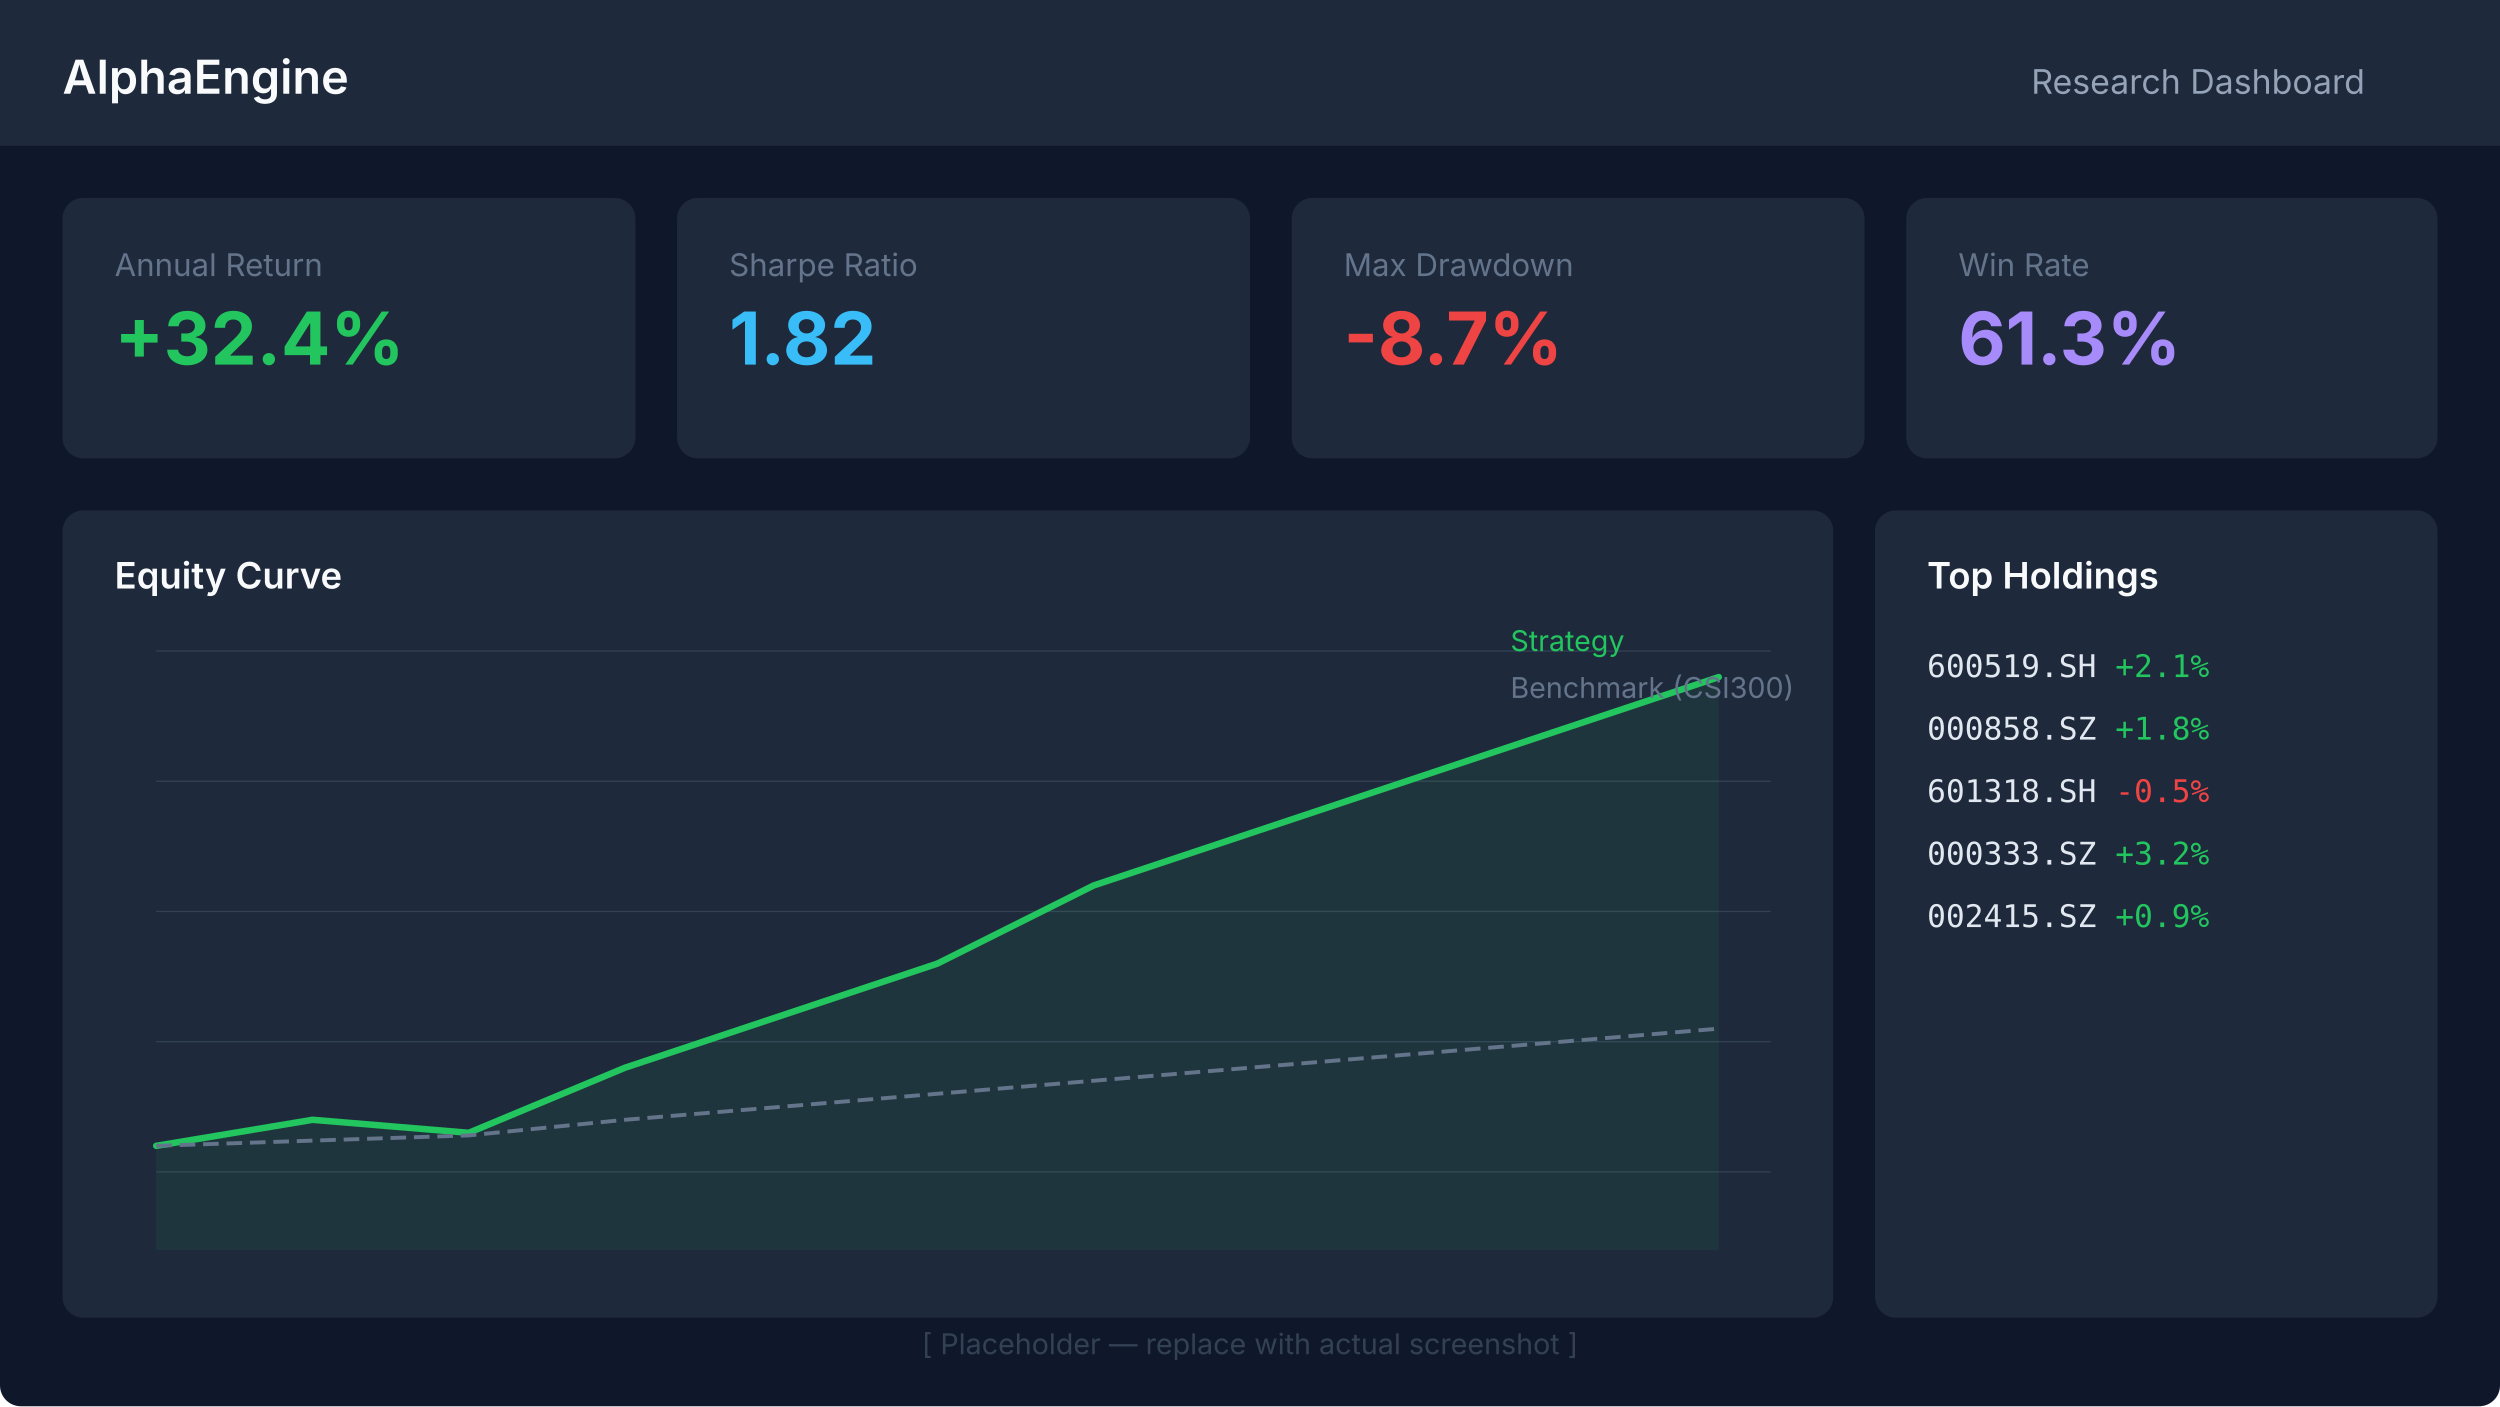
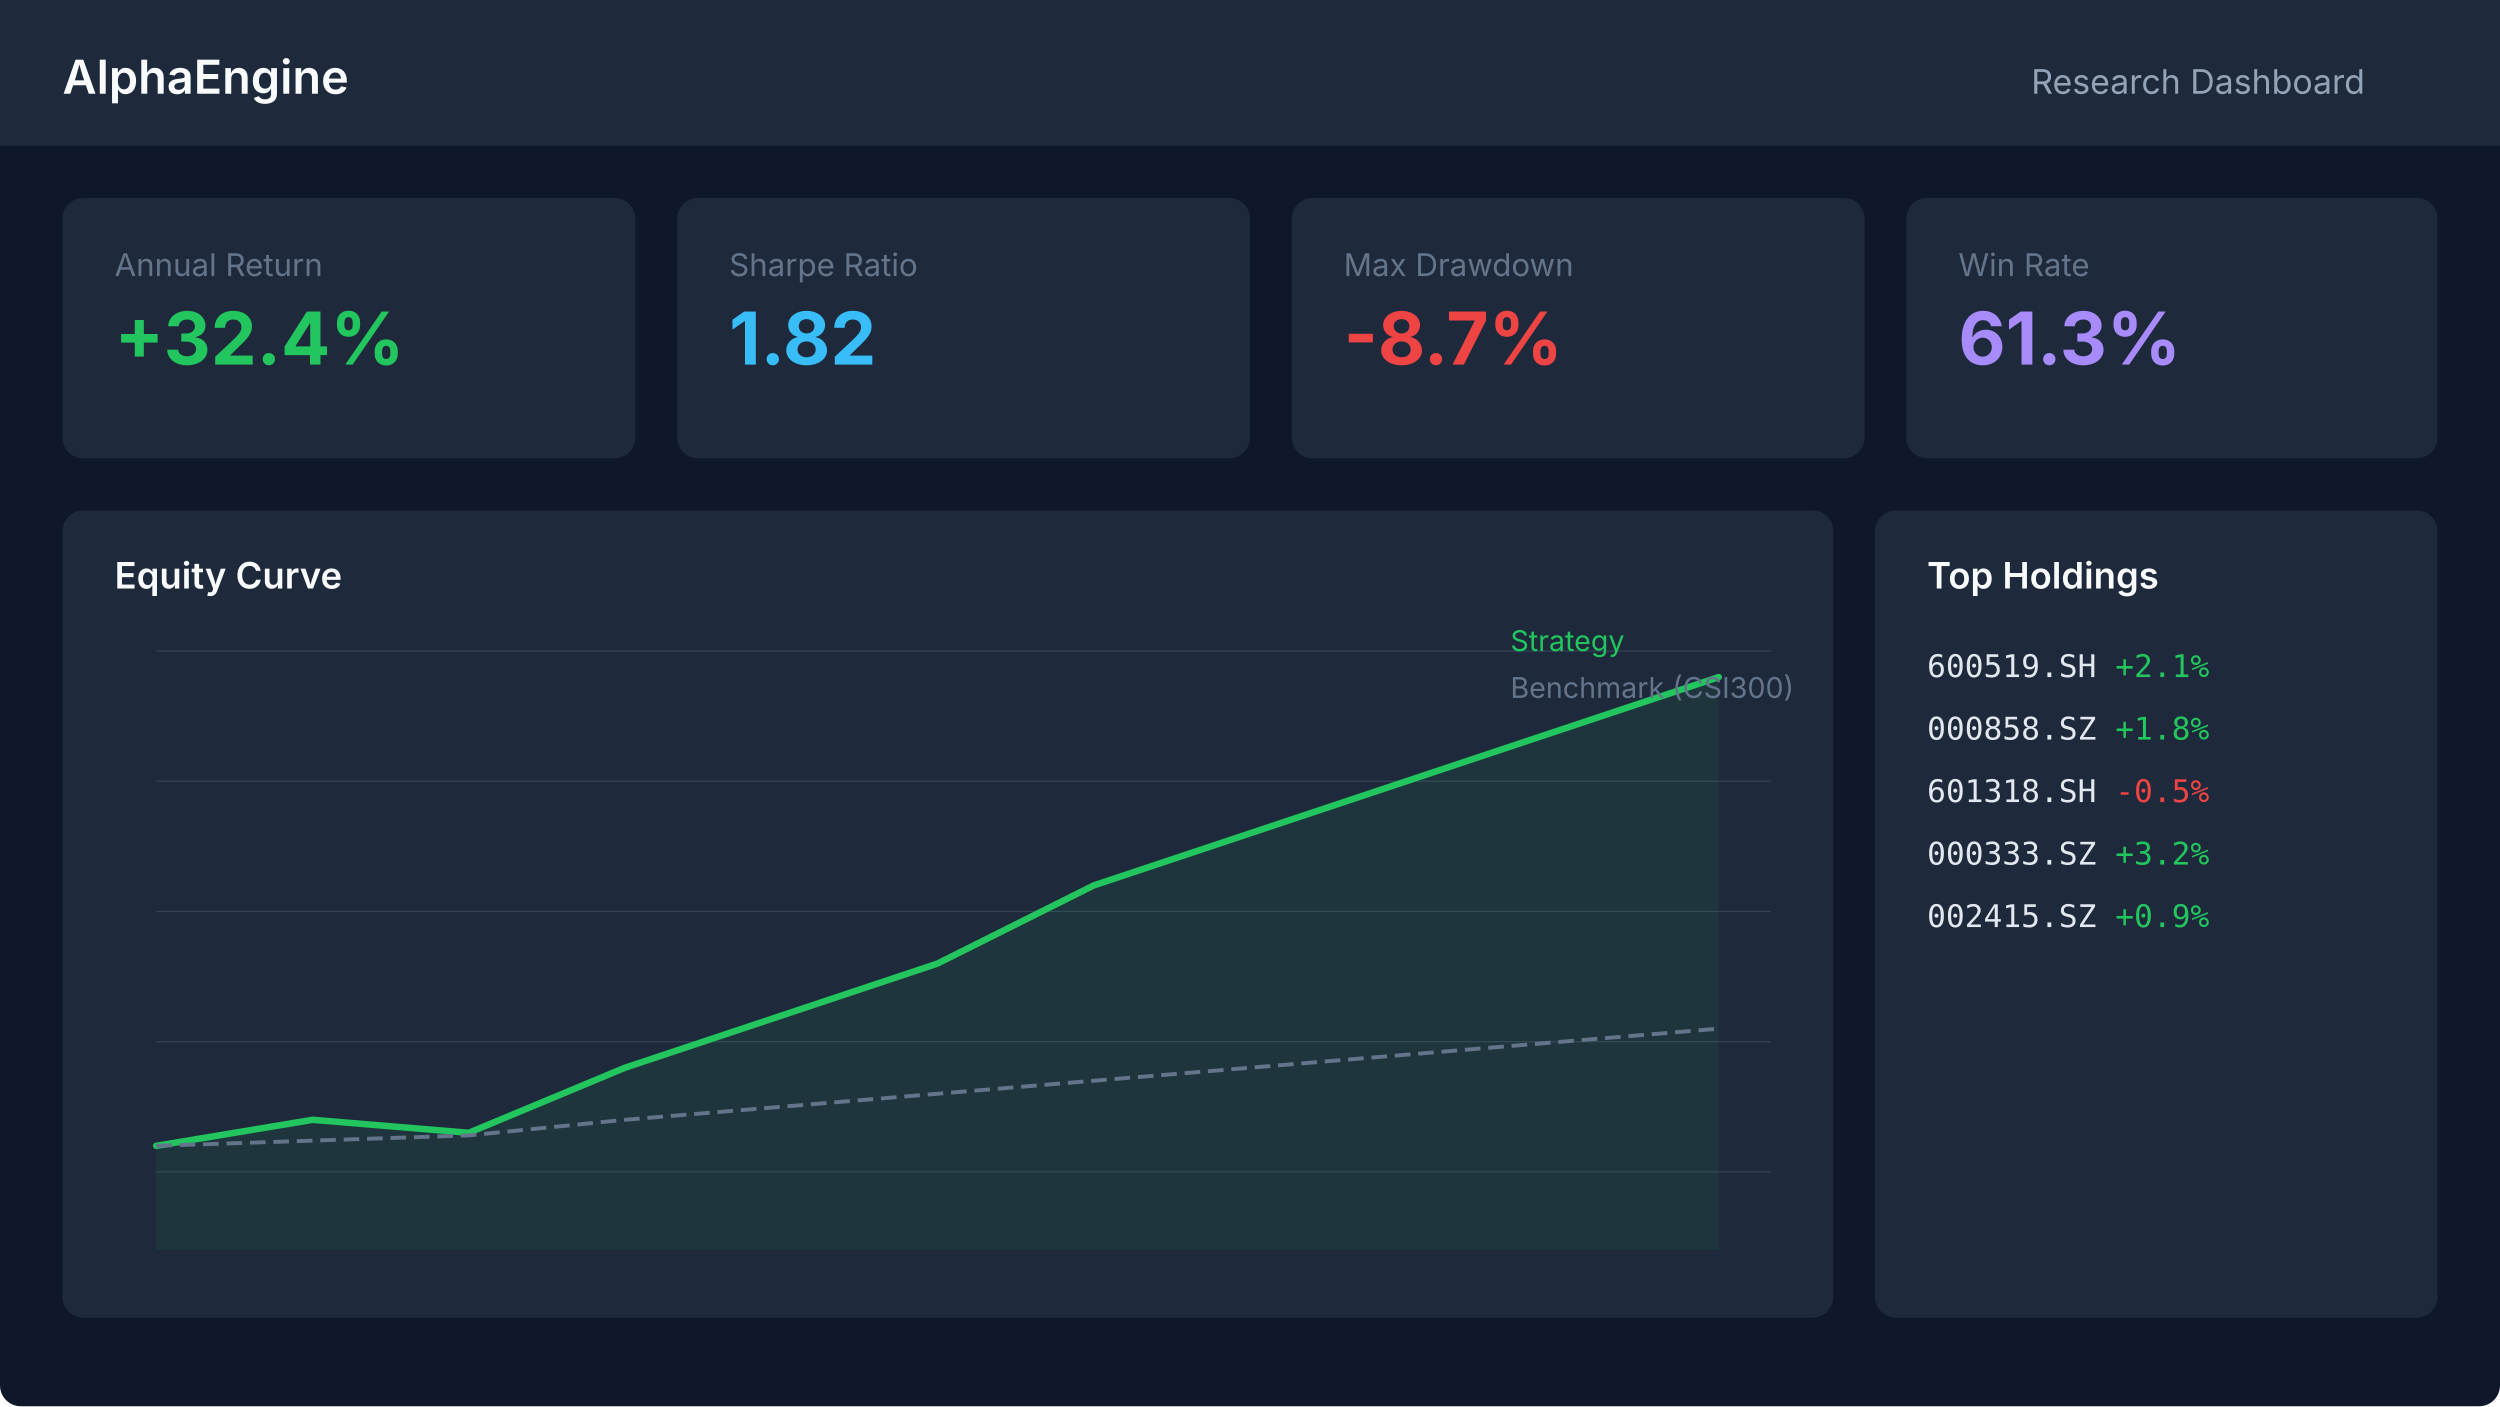
<svg xmlns="http://www.w3.org/2000/svg" width="960" height="540" viewBox="0 0 960 540">
  <rect width="960" height="540" fill="#0f172a" rx="8" />
  <rect x="0" y="0" width="960" height="56" fill="#1e293b" />
  <text x="24" y="36" font-family="Inter, system-ui, sans-serif" font-size="18" font-weight="600" fill="#f8fafc">AlphaEngine</text>
  <text x="780" y="36" font-family="Inter, system-ui, sans-serif" font-size="13" fill="#94a3b8">Research Dashboard</text>
  <rect x="24" y="76" width="220" height="100" rx="8" fill="#1e293b" />
  <text x="44" y="106" font-family="Inter, system-ui, sans-serif" font-size="12" fill="#64748b">Annual Return</text>
  <text x="44" y="140" font-family="Inter, system-ui, sans-serif" font-size="28" font-weight="700" fill="#22c55e">+32.4%</text>
  <rect x="260" y="76" width="220" height="100" rx="8" fill="#1e293b" />
  <text x="280" y="106" font-family="Inter, system-ui, sans-serif" font-size="12" fill="#64748b">Sharpe Ratio</text>
  <text x="280" y="140" font-family="Inter, system-ui, sans-serif" font-size="28" font-weight="700" fill="#38bdf8">1.82</text>
  <rect x="496" y="76" width="220" height="100" rx="8" fill="#1e293b" />
  <text x="516" y="106" font-family="Inter, system-ui, sans-serif" font-size="12" fill="#64748b">Max Drawdown</text>
  <text x="516" y="140" font-family="Inter, system-ui, sans-serif" font-size="28" font-weight="700" fill="#ef4444">-8.7%</text>
  <rect x="732" y="76" width="204" height="100" rx="8" fill="#1e293b" />
  <text x="752" y="106" font-family="Inter, system-ui, sans-serif" font-size="12" fill="#64748b">Win Rate</text>
  <text x="752" y="140" font-family="Inter, system-ui, sans-serif" font-size="28" font-weight="700" fill="#a78bfa">61.3%</text>
  <rect x="24" y="196" width="680" height="310" rx="8" fill="#1e293b" />
  <text x="44" y="226" font-family="Inter, system-ui, sans-serif" font-size="14" font-weight="600" fill="#f8fafc">Equity Curve</text>
  <line x1="60" y1="250" x2="680" y2="250" stroke="#334155" stroke-width="0.5" />
  <line x1="60" y1="300" x2="680" y2="300" stroke="#334155" stroke-width="0.5" />
  <line x1="60" y1="350" x2="680" y2="350" stroke="#334155" stroke-width="0.5" />
  <line x1="60" y1="400" x2="680" y2="400" stroke="#334155" stroke-width="0.5" />
  <line x1="60" y1="450" x2="680" y2="450" stroke="#334155" stroke-width="0.5" />
  <path d="M60 440 L120 430 L180 435 L240 410 L300 390 L360 370 L420 340 L480 320 L540 300 L600 280 L660 260" fill="none" stroke="#22c55e" stroke-width="2.5" stroke-linecap="round" stroke-linejoin="round" />
  <path d="M60 440 L120 430 L180 435 L240 410 L300 390 L360 370 L420 340 L480 320 L540 300 L600 280 L660 260 L660 480 L60 480 Z" fill="#22c55e" opacity="0.08" />
  <path d="M60 440 L120 438 L180 436 L240 430 L300 425 L360 420 L420 415 L480 410 L540 405 L600 400 L660 395" fill="none" stroke="#64748b" stroke-width="1.5" stroke-dasharray="6 3" />
  <text x="580" y="250" font-family="Inter, system-ui, sans-serif" font-size="11" fill="#22c55e">Strategy</text>
  <text x="580" y="268" font-family="Inter, system-ui, sans-serif" font-size="11" fill="#64748b">Benchmark (CSI300)</text>
  <rect x="720" y="196" width="216" height="310" rx="8" fill="#1e293b" />
  <text x="740" y="226" font-family="Inter, system-ui, sans-serif" font-size="14" font-weight="600" fill="#f8fafc">Top Holdings</text>
  <text x="740" y="260" font-family="monospace" font-size="12" fill="#e2e8f0">600519.SH  <tspan fill="#22c55e">+2.1%</tspan>
  </text>
  <text x="740" y="284" font-family="monospace" font-size="12" fill="#e2e8f0">000858.SZ  <tspan fill="#22c55e">+1.8%</tspan>
  </text>
  <text x="740" y="308" font-family="monospace" font-size="12" fill="#e2e8f0">601318.SH  <tspan fill="#ef4444">-0.5%</tspan>
  </text>
  <text x="740" y="332" font-family="monospace" font-size="12" fill="#e2e8f0">000333.SZ  <tspan fill="#22c55e">+3.2%</tspan>
  </text>
  <text x="740" y="356" font-family="monospace" font-size="12" fill="#e2e8f0">002415.SZ  <tspan fill="#22c55e">+0.9%</tspan>
  </text>
-   <text x="480" y="520" text-anchor="middle" font-family="Inter, system-ui, sans-serif" font-size="11" fill="#334155">[ Placeholder — replace with actual screenshot ]</text>
</svg>
